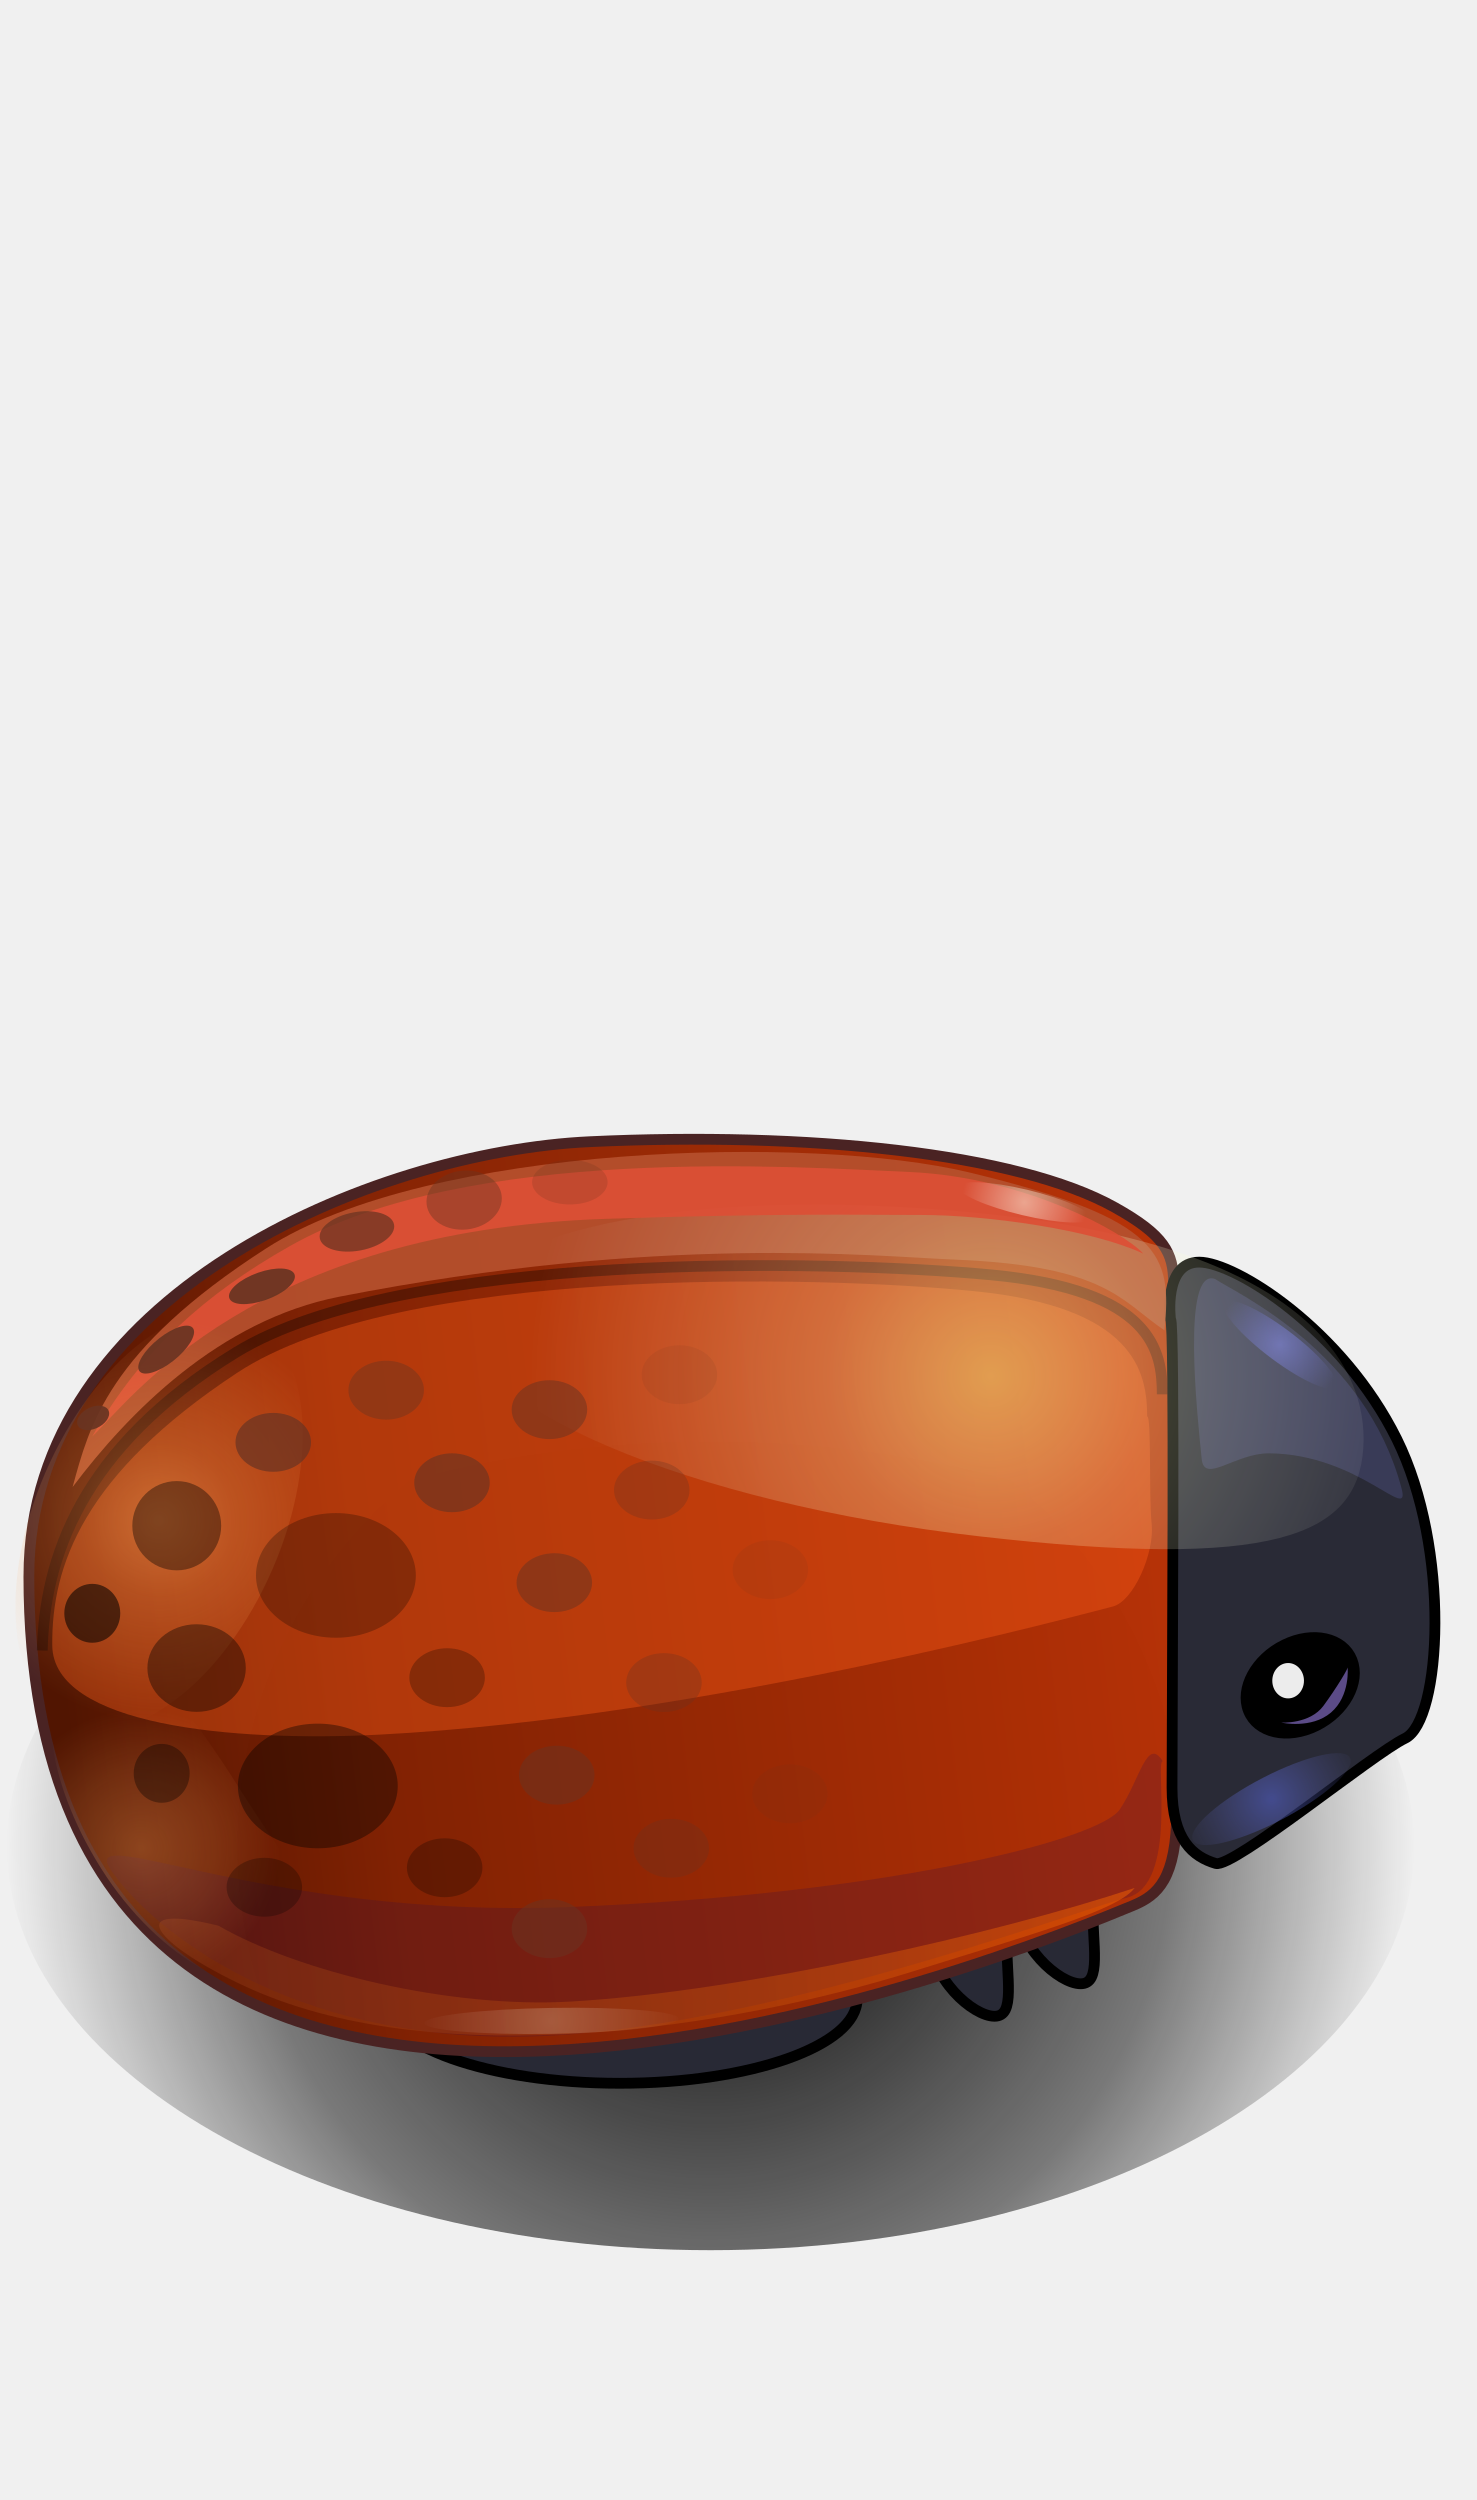
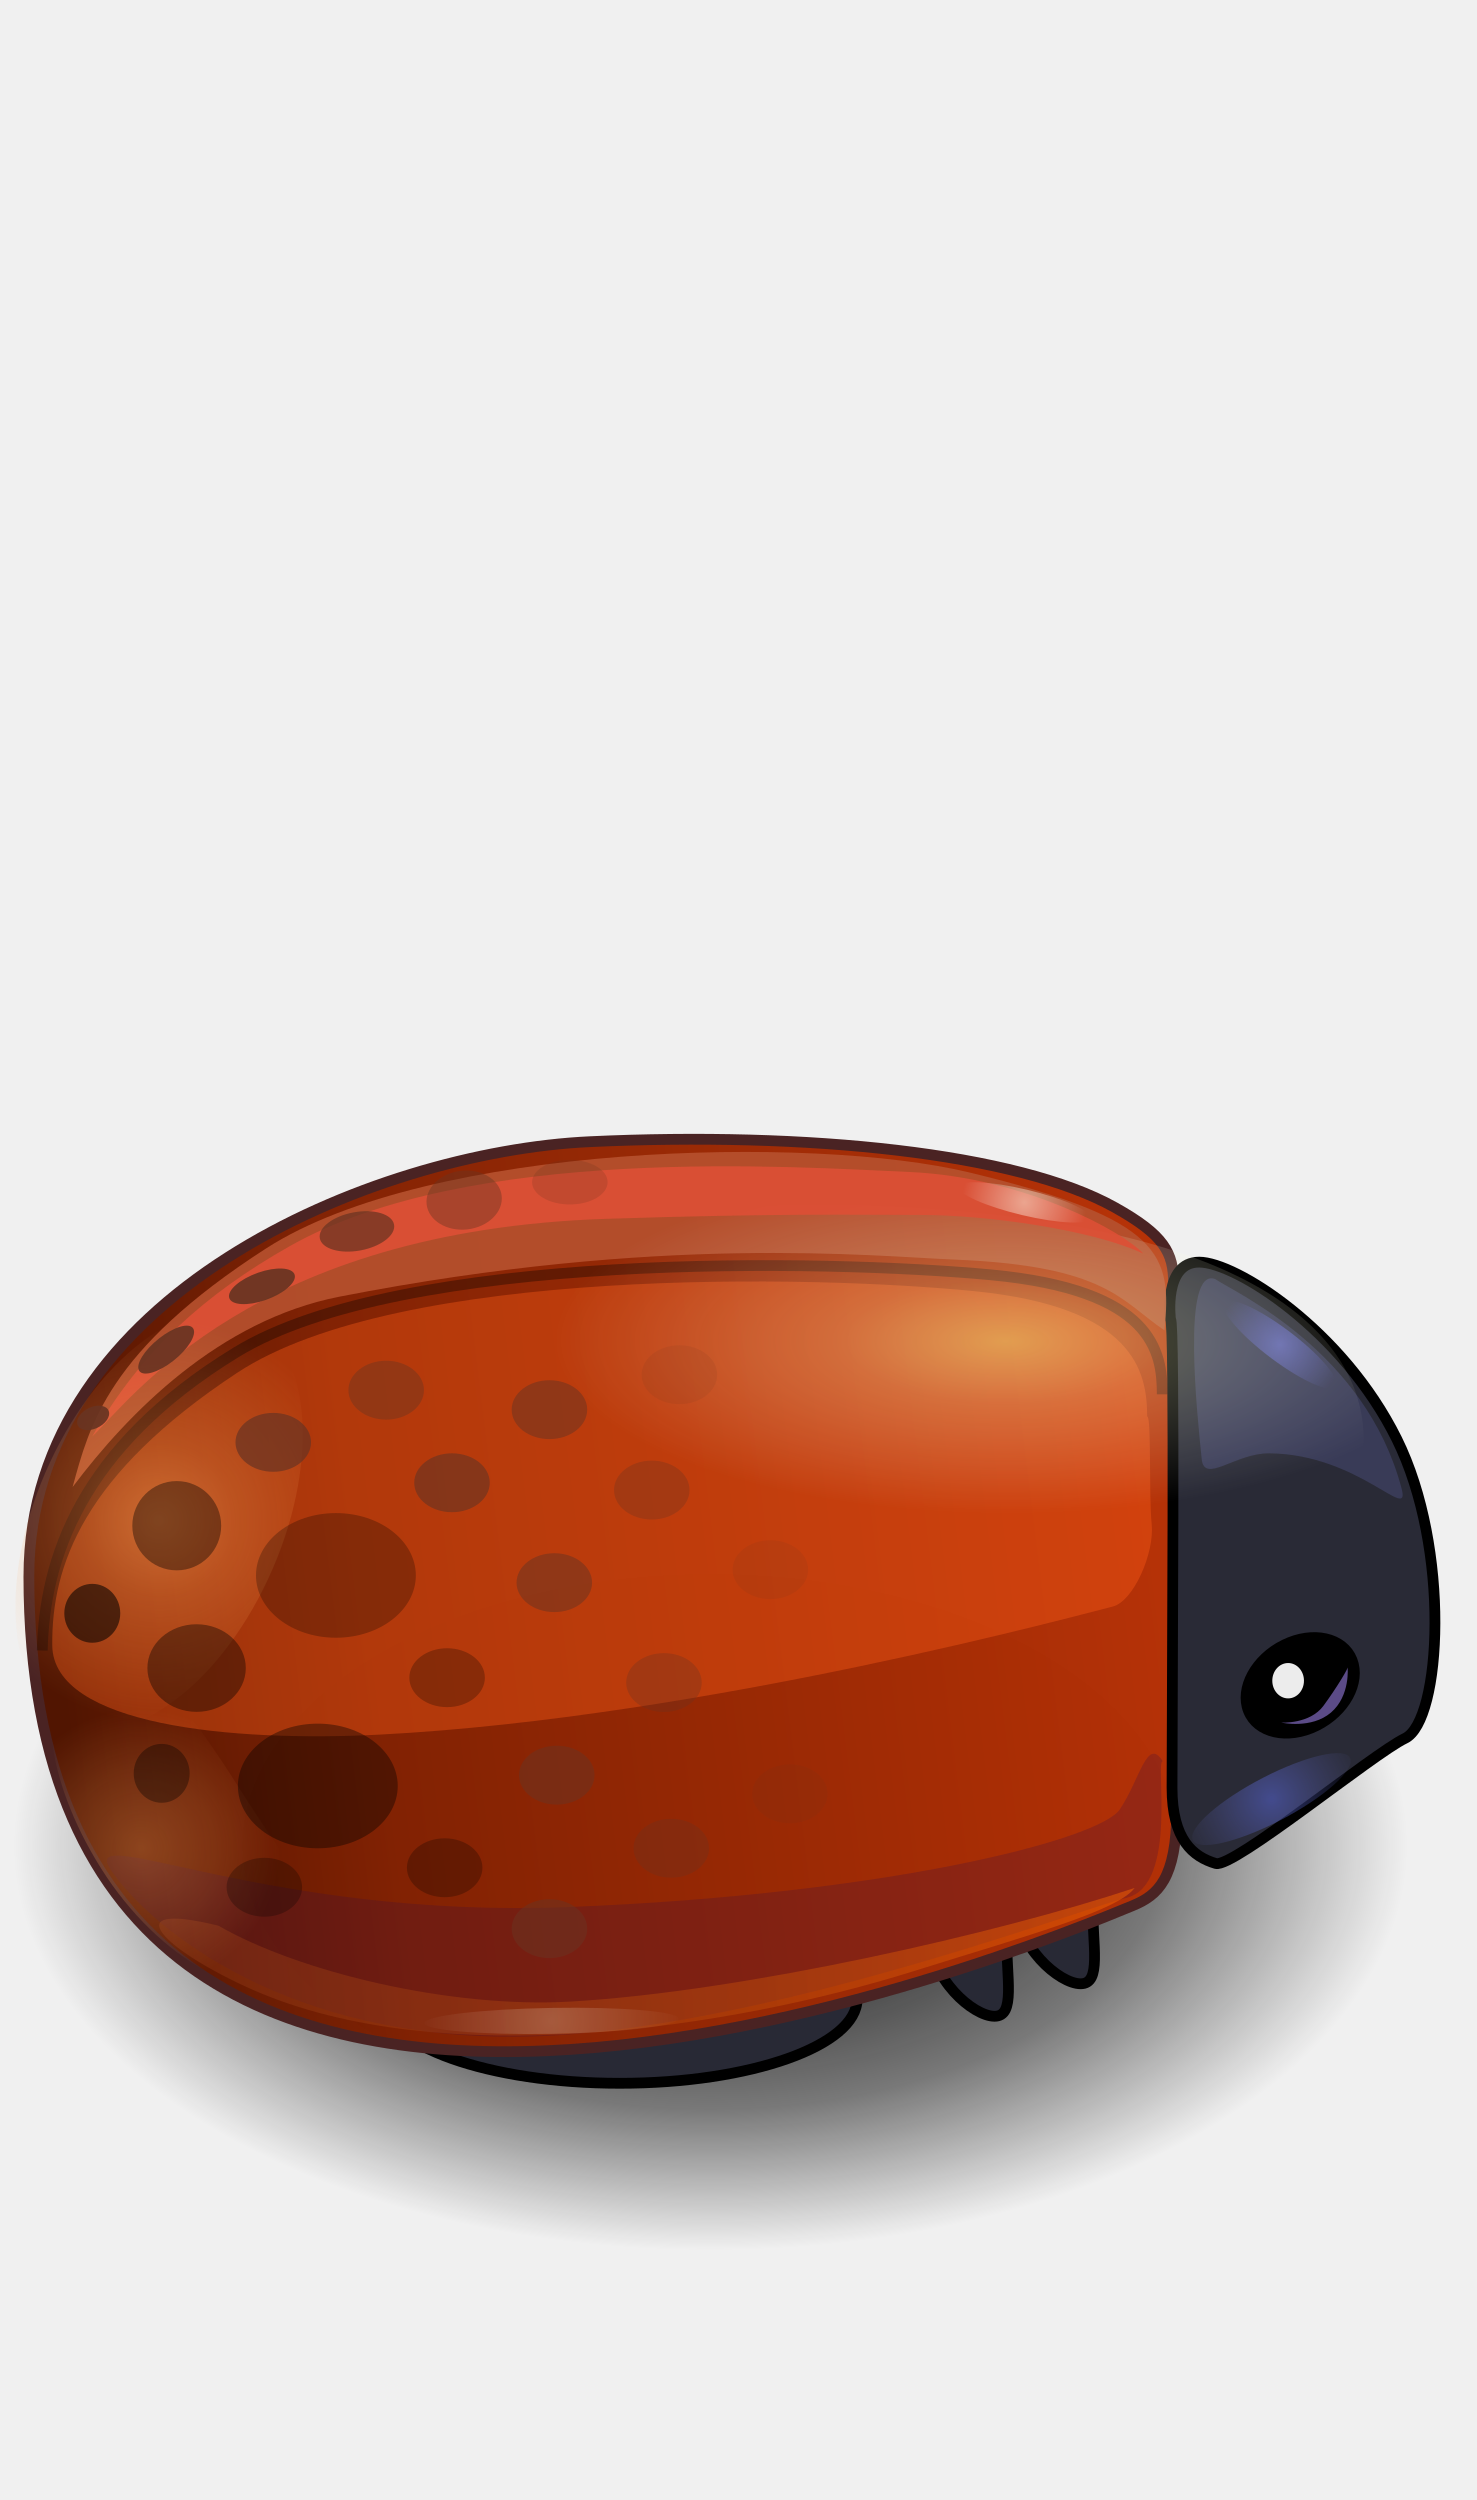
<svg xmlns="http://www.w3.org/2000/svg" baseProfile="full" width="101" height="171">
-   <radialGradient id="a" cx="48.601" cy="126.246" r="48.218" gradientUnits="userSpaceOnUse">
+   <radialGradient id="a" cx="50%" cy="50%" r="50%">
    <stop offset="0" />
    <stop offset=".648" stop-opacity=".502" />
    <stop offset="1" stop-opacity="0" />
  </radialGradient>
  <ellipse fill="url(#a)" cx="48.601" cy="126.246" rx="48.131" ry="27.667" />
  <path fill="#282935" stroke-width=".737" stroke-linejoin="round" stroke="#000" d="M66.209 126.424c1.452 0 2.63 2.579 2.63 5.761 0 3.181.64 5.728-.813 5.728-1.453 0-4.448-2.547-4.448-5.728 0-3.182 1.178-5.761 2.63-5.761zm5.888-2.222c1.453 0 2.63 2.579 2.63 5.761 0 3.181.64 5.728-.812 5.728-1.453 0-4.448-2.547-4.448-5.728 0-3.182 1.178-5.761 2.63-5.761z" />
  <ellipse fill="#282935" stroke-width=".737" stroke-linejoin="round" stroke="#000" cx="42.391" cy="136.736" rx="16.236" ry="5.761" />
  <linearGradient id="b" gradientUnits="objectBoundingBox" x1=".982" y1=".397" x2="1.957" y2=".397" gradientTransform="rotate(174.127 .982 .397)">
    <stop offset="0" stop-color="#B53106" stop-opacity=".996" />
    <stop offset=".716" stop-color="#822203" stop-opacity=".996" />
    <stop offset=".996" stop-color="#501400" stop-opacity=".996" />
  </linearGradient>
  <path fill="url(#b)" stroke-width=".737" stroke-linejoin="round" stroke="#4A2323" d="M1.976 107.818c0-19.242 23.519-29.035 38.373-29.726 14.855-.692 29.203.754 35.898 4.493 3.404 1.901 4.023 3.111 4.023 5.185 0 1.471.219 24.309.219 36.013 0 4.778-1.327 5.865-3.004 6.56-6.395 2.65-75.51 31.341-75.51-22.525z" />
  <path fill="#292A36" stroke-width=".737" stroke-linejoin="round" stroke="#000" d="M80.064 90.247s-.516-3.917 1.96-3.917 9.8 4.609 13.513 12.098c3.714 7.489 3.068 19.278.565 20.476-2.167 1.037-11.777 8.906-12.943 8.559-1.548-.461-2.992-1.613-2.992-5.185 0-6.683.206-32.146-.103-32.03z" />
  <path stroke-width=".737" stroke-linejoin="round" stroke="#000" d="M87.847 112.509c1.956-.959 4.03-.497 4.63 1.033.602 1.53-.497 3.547-2.454 4.506-1.956.959-4.029.496-4.63-1.033-.6-1.53.498-3.547 2.454-4.506z" />
  <path fill="none" stroke-width=".737" stroke-linejoin="round" stroke="#000" stroke-opacity=".325" d="M79.497 95.374c0-2.938-.62-7.143-11.76-8.18s-40.234-1.644-51.577 5.3C5.43 99.06 3.048 106.693 2.89 112.895" />
  <path fill="#FF5E1A" fill-opacity=".38" d="M78.465 96.883c0-3.098-.908-7.472-11.805-8.565-10.897-1.093-39.353-1.734-50.448 5.588-10.493 6.925-12.688 13.169-12.637 18.636.05 5.467 12.271 6.629 22.384 6.106 22.282-1.152 48.549-8.377 50.134-8.756 1.444-.346 2.888-3.687 2.681-5.646-.206-1.959 0-7.374-.309-7.363z" />
  <path fill="#B6502E" fill-opacity=".922" d="M79.651 90.996c.516-5.185-.103-7.604-13.358-10.802-10.722-2.586-36.91-1.993-48.07 5.185-10.883 7-12.121 12.184-13.256 16.332 3.817-5.07 10.006-11.406 18.259-13.02 22.013-4.302 36.413-2.764 42.087-2.534 10.424.423 11.398 2.87 14.338 4.84z" />
  <path fill="#3B3D5A" fill-opacity=".922" d="M83.107 87.482c1.365.924 10.287 4.922 12.763 14.341.632 2.406-2.919-2.36-9.05-2.416-2.32-.021-4.447 2.119-4.622.401-.31-3.024-1.393-13.134.909-12.326z" />
-   <radialGradient id="c" cx="67.778" cy="94.118" r="31.569" gradientUnits="userSpaceOnUse" gradientTransform="rotate(-23.438 67.778 94.118)">
+   <radialGradient id="c" cx="50%" cy="50%" r="50%" gradientTransform="rotate(-23) translate(-0.1, 0.1)">
    <stop offset="0" stop-color="#F8FF96" stop-opacity=".486" />
    <stop offset=".358" stop-color="#FBFFCA" stop-opacity=".247" />
    <stop offset="1" stop-color="#FFF" stop-opacity="0" />
  </radialGradient>
  <path fill="url(#c)" d="M68.53 83.148c19.982 2.279 25.134 9.873 24.718 15.931-.416 6.059-6.243 8.289-26.223 6.01-19.981-2.279-35.842-9.038-35.426-15.097.416-6.059 16.951-9.123 36.932-6.844z" />
  <path fill="#DD4F35" fill-opacity=".922" d="M78.207 85.754c-1.29-1.44-8.097-5.243-15.989-5.588-7.891-.346-30.07-1.901-42.397 5.07-5.746 3.249-10.16 7.143-13.513 13.019C8.99 95.72 17.294 84.14 41.561 83.363c11.935-.383 17.227-.26 21.43-.26 4.41 0 11.657.98 15.216 2.65z" />
  <path fill="#400F3E" fill-opacity=".247" d="M79.537 120.476c-.567-.173 1.084 8.469-2.475 9.333-3.347.812-26.614 9.678-42.552 9.505-15.937-.173-24.602-7.95-26.923-11.406-2.321-3.457 10.625 3.341 31.256 2.535 21.757-.851 36.362-4.609 37.755-6.683 1.392-2.074 1.856-5.012 2.94-3.284z" />
  <linearGradient id="d" gradientUnits="objectBoundingBox" x1="-.036" y1=".38" x2="1.054" y2=".38" gradientTransform="rotate(-.357 -.036 .38)">
    <stop offset="0" stop-color="#823117" stop-opacity=".478" />
    <stop offset=".59" stop-color="#C04D0B" stop-opacity=".478" />
    <stop offset=".996" stop-color="#FF6900" stop-opacity=".478" />
  </linearGradient>
  <path fill="url(#d)" d="M77.61 129.135c-1.16 1.579-7.468 3.291-15.072 5.679-12.545 3.939-32.377 6.959-45.245 1.289-6-2.643-9.65-6.173-2.35-4.385 5.5 3.167 15.858 5.671 24.114 5.188 11.923-.697 29.302-4.688 38.552-7.771z" />
  <path fill="#FFF" fill-opacity=".922" d="M88.108 113.751c.599 0 1.083.541 1.083 1.21 0 .668-.484 1.209-1.083 1.209-.598 0-1.083-.541-1.083-1.209 0-.669.485-1.21 1.083-1.21z" />
  <radialGradient id="e" cx="87.548" cy="91.97" r="4.381" gradientUnits="userSpaceOnUse" gradientTransform="rotate(-20.625 87.548 91.97)">
    <stop offset="0" stop-color="#8F96FF" stop-opacity=".486" />
    <stop offset="1" stop-color="#8087FF" stop-opacity="0" />
  </radialGradient>
  <path fill="url(#e)" d="M88.115 91.021c2.12 1.581 3.583 3.288 3.27 3.812-.314.525-2.286-.332-4.405-1.913-2.12-1.582-3.583-3.288-3.27-3.813.315-.524 2.287.333 4.405 1.914z" />
  <radialGradient id="f" cx="86.97" cy="123.059" r="6.833" gradientUnits="userSpaceOnUse" gradientTransform="rotate(-80.443 86.97 123.059)">
    <stop offset=".017" stop-color="#6576FF" stop-opacity=".427" />
    <stop offset="1" stop-color="#6C72C7" stop-opacity="0" />
  </radialGradient>
  <path fill="url(#f)" d="M86.369 121.61c2.977-1.541 5.66-2.141 5.991-1.342.332.8-1.812 2.698-4.79 4.239-2.977 1.542-5.66 2.142-5.991 1.342-.332-.8 1.812-2.697 4.79-4.239z" />
  <radialGradient id="g" cx="70.074" cy="82.243" r="4.272" gradientUnits="userSpaceOnUse" gradientTransform="rotate(-21.81 70.074 82.243)">
    <stop offset="0" stop-color="#FEFFEF" stop-opacity=".486" />
    <stop offset="1" stop-color="#FFF" stop-opacity="0" />
  </radialGradient>
  <path fill="url(#g)" d="M70.24 81.376c2.492.591 4.439 1.46 4.348 1.938-.092.48-2.186.389-4.679-.203-2.493-.591-4.44-1.46-4.348-1.939.09-.48 2.185-.388 4.678.204z" />
  <radialGradient id="h" cx="10.881" cy="104.005" r="13.797" gradientUnits="userSpaceOnUse" gradientTransform="rotate(-96.82 10.88 104.005)">
    <stop offset="0" stop-color="#FFA95D" stop-opacity=".486" />
    <stop offset=".384" stop-color="#FFA95D" stop-opacity=".247" />
    <stop offset="1" stop-color="#FFA95D" stop-opacity="0" />
  </radialGradient>
  <path fill="url(#h)" d="M3.42 100.018c3.53-7.581 9.732-11.942 13.853-9.74s4.6 10.133 1.07 17.714c-3.531 7.581-9.734 11.941-13.855 9.739-4.12-2.202-4.599-10.133-1.069-17.713z" />
  <radialGradient id="i" cx="9.639" cy="126.411" r="9.518" gradientUnits="userSpaceOnUse" gradientTransform="rotate(208.728 9.64 126.411)">
    <stop offset="0" stop-color="#FFA95D" stop-opacity=".306" />
    <stop offset=".542" stop-color="#FFA95D" stop-opacity=".157" />
    <stop offset="1" stop-color="#FFA95D" stop-opacity="0" />
  </radialGradient>
  <path fill="url(#i)" d="M6.915 127.802c-3.934-6.256-4.445-12.445-1.667-14 3.8-2.129 7.356 2.527 11.29 8.783 3.934 6.255 8.298 10.77 4.488 12.883-3.81 2.113-10.178-1.411-14.111-7.666z" />
  <radialGradient id="j" cx="37.724" cy="138.228" r="9.115" gradientUnits="userSpaceOnUse" gradientTransform="rotate(-24.658 37.723 138.228)">
    <stop offset="0" stop-color="#FEFFEF" stop-opacity=".2" />
    <stop offset="1" stop-color="#FFF" stop-opacity="0" />
  </radialGradient>
  <path fill="url(#j)" d="M37.711 137.341c4.806-.083 8.708.247 8.714.737.007.49-3.883.954-8.69 1.037-4.805.083-8.707-.247-8.713-.737-.007-.49 3.883-.954 8.69-1.037z" />
  <path fill="#5B4B87" d="M92.176 114.024s.207 1.959-1.134 3.111c-1.341 1.152-3.404.691-3.404.691s1.96.115 2.888-1.152c.928-1.267 1.754-2.65 1.65-2.65z" />
  <ellipse fill-opacity=".251" cx="22.976" cy="107.758" rx="5.467" ry="4.263" />
  <ellipse fill-opacity=".376" cx="21.738" cy="122.16" rx="5.467" ry="4.263" />
  <path fill-opacity=".376" d="M13.447 111.099c1.858 0 3.365 1.341 3.365 2.996 0 1.654-1.507 2.996-3.365 2.996-1.859 0-3.365-1.342-3.365-2.996 0-1.655 1.506-2.996 3.365-2.996z" />
  <ellipse fill-opacity=".376" cx="12.089" cy="104.359" rx="3.039" ry="3.053" />
  <ellipse fill="#693422" fill-opacity=".706" cx="18.691" cy="98.656" rx="2.583" ry="2.014" />
  <ellipse fill="#693422" fill-opacity=".624" cx="30.915" cy="101.421" rx="2.583" ry="2.014" />
  <ellipse fill="#693422" fill-opacity=".514" cx="37.582" cy="96.421" rx="2.583" ry="2.014" />
  <path fill="#693422" fill-opacity=".514" d="M37.915 106.24c1.427 0 2.583.902 2.583 2.014 0 1.113-1.156 2.014-2.583 2.014-1.427 0-2.583-.901-2.583-2.014 0-1.112 1.156-2.014 2.583-2.014z" />
  <ellipse fill="#693422" fill-opacity=".514" cx="38.082" cy="121.421" rx="2.583" ry="2.014" />
  <ellipse fill="#693422" fill-opacity=".514" cx="37.582" cy="131.921" rx="2.583" ry="2.014" />
  <ellipse fill="#693422" fill-opacity=".302" cx="45.915" cy="126.421" rx="2.583" ry="2.014" />
  <ellipse fill="#693422" fill-opacity=".302" cx="45.415" cy="115.088" rx="2.583" ry="2.014" />
  <ellipse fill="#693422" fill-opacity=".302" cx="44.582" cy="101.921" rx="2.583" ry="2.014" />
  <ellipse fill="#693422" fill-opacity=".102" cx="46.471" cy="94.032" rx="2.583" ry="2.014" />
  <ellipse fill="#693422" fill-opacity=".102" cx="52.693" cy="107.365" rx="2.583" ry="2.014" />
  <path fill="#693422" fill-opacity=".102" d="M54.026 120.684c1.427 0 2.583.902 2.583 2.015 0 1.112-1.156 2.014-2.583 2.014-1.427 0-2.583-.902-2.583-2.014 0-1.113 1.157-2.015 2.583-2.015z" />
  <path fill="#693422" fill-opacity=".424" d="M31.518 80.087c1.417-.164 2.67.6 2.796 1.705.128 1.105-.918 2.133-2.335 2.296-1.418.163-2.67-.6-2.797-1.705-.127-1.105.919-2.133 2.336-2.296z" />
  <ellipse fill="#693422" fill-opacity=".204" cx="38.978" cy="80.86" rx="2.583" ry="1.525" />
  <path fill-opacity=".251" d="M30.582 112.74c1.426 0 2.583.902 2.583 2.014 0 1.113-1.157 2.014-2.583 2.014-1.427 0-2.584-.901-2.584-2.014 0-1.112 1.157-2.014 2.584-2.014z" />
  <ellipse fill-opacity=".251" cx="30.415" cy="127.754" rx="2.583" ry="2.014" />
  <ellipse fill-opacity=".251" cx="18.082" cy="129.088" rx="2.583" ry="2.014" />
  <ellipse fill="#693422" fill-opacity=".424" cx="26.415" cy="95.088" rx="2.583" ry="2.014" />
  <path fill="#693422" fill-opacity=".722" d="M24.174 82.929c1.403-.26 2.648.113 2.78.83.133.72-.896 1.511-2.299 1.77-1.403.26-2.648-.112-2.78-.83-.133-.719.897-1.511 2.3-1.77z" />
  <path fill="#693422" fill-opacity=".922" d="M17.654 87.052c1.237-.433 2.357-.367 2.502.147.145.515-.74 1.284-1.978 1.718-1.237.433-2.357.368-2.501-.147-.145-.515.74-1.284 1.977-1.718zm-6.771 4.493c1.02-.8 2.064-1.105 2.33-.68.268.424-.343 1.417-1.363 2.217s-2.063 1.105-2.33.68c-.267-.424.344-1.417 1.364-2.217z" />
  <ellipse fill-opacity=".557" cx="6.312" cy="110.35" rx="1.913" ry="2.014" />
  <path fill="#693422" fill-opacity=".922" d="M6.127 96.29c.59-.259 1.177-.157 1.312.227.135.383-.233.904-.823 1.163s-1.176.157-1.311-.227c-.135-.383.233-.904.822-1.163z" />
  <ellipse fill-opacity=".345" cx="11.058" cy="121.296" rx="1.913" ry="2.014" />
</svg>
